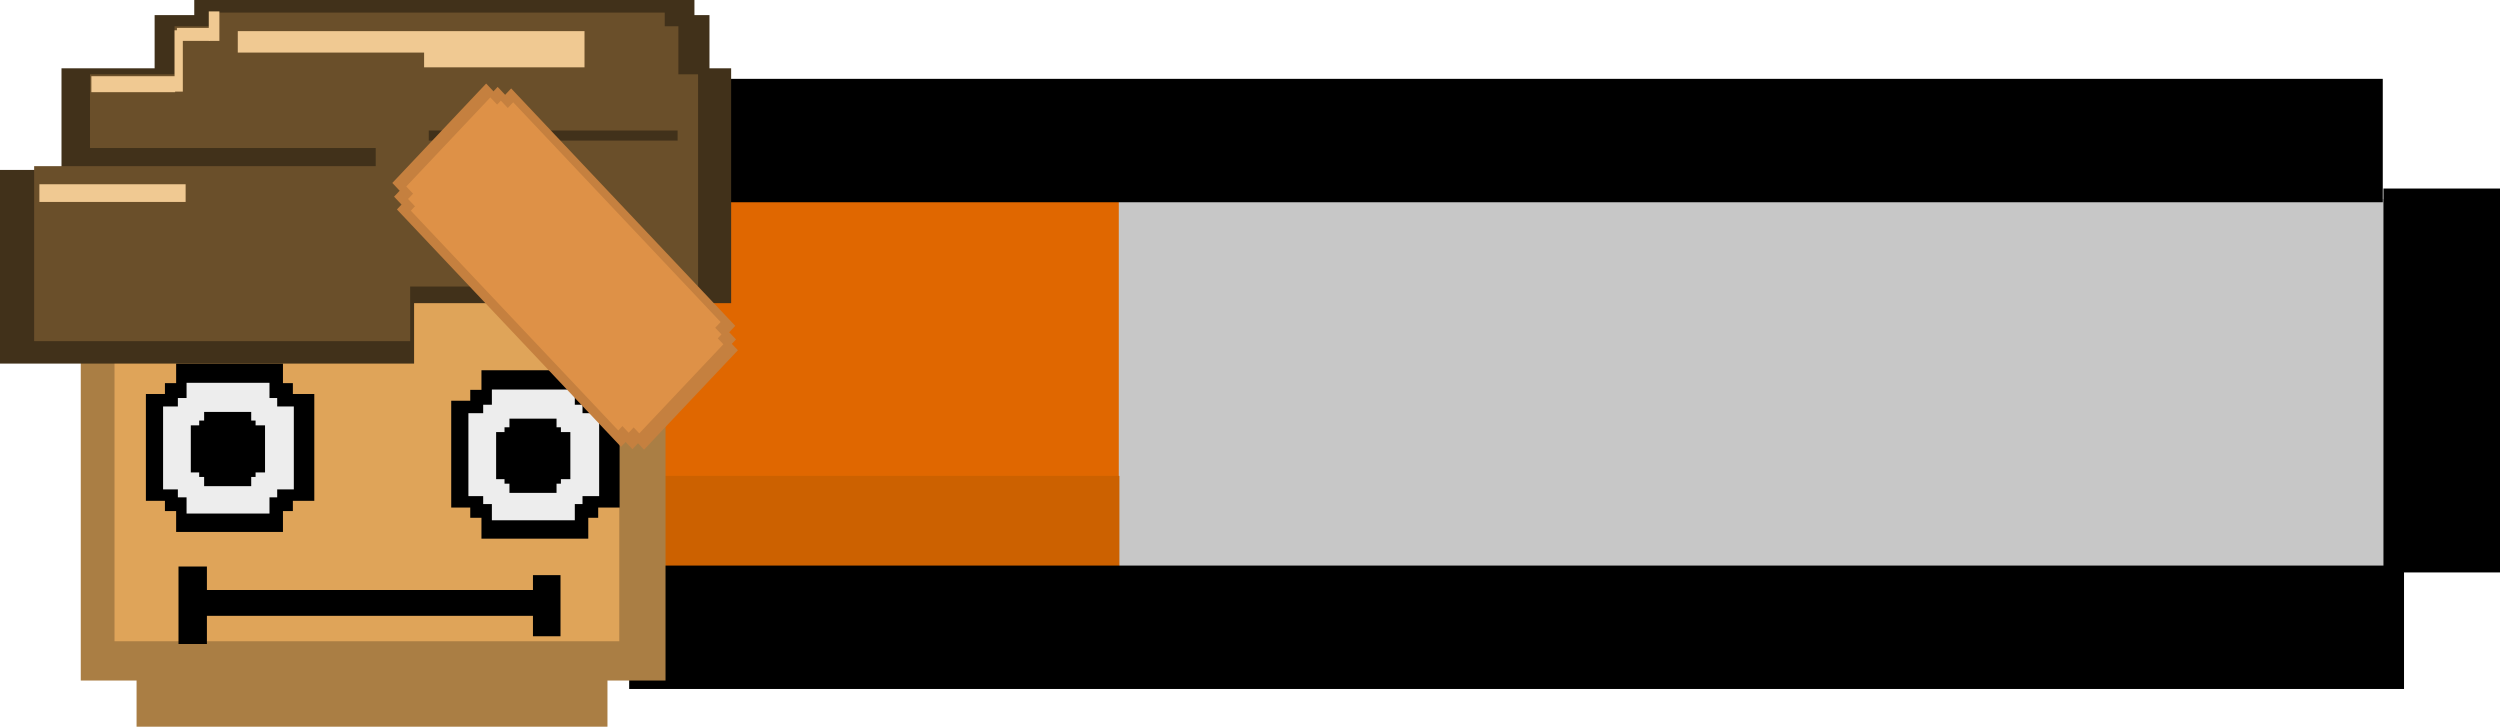
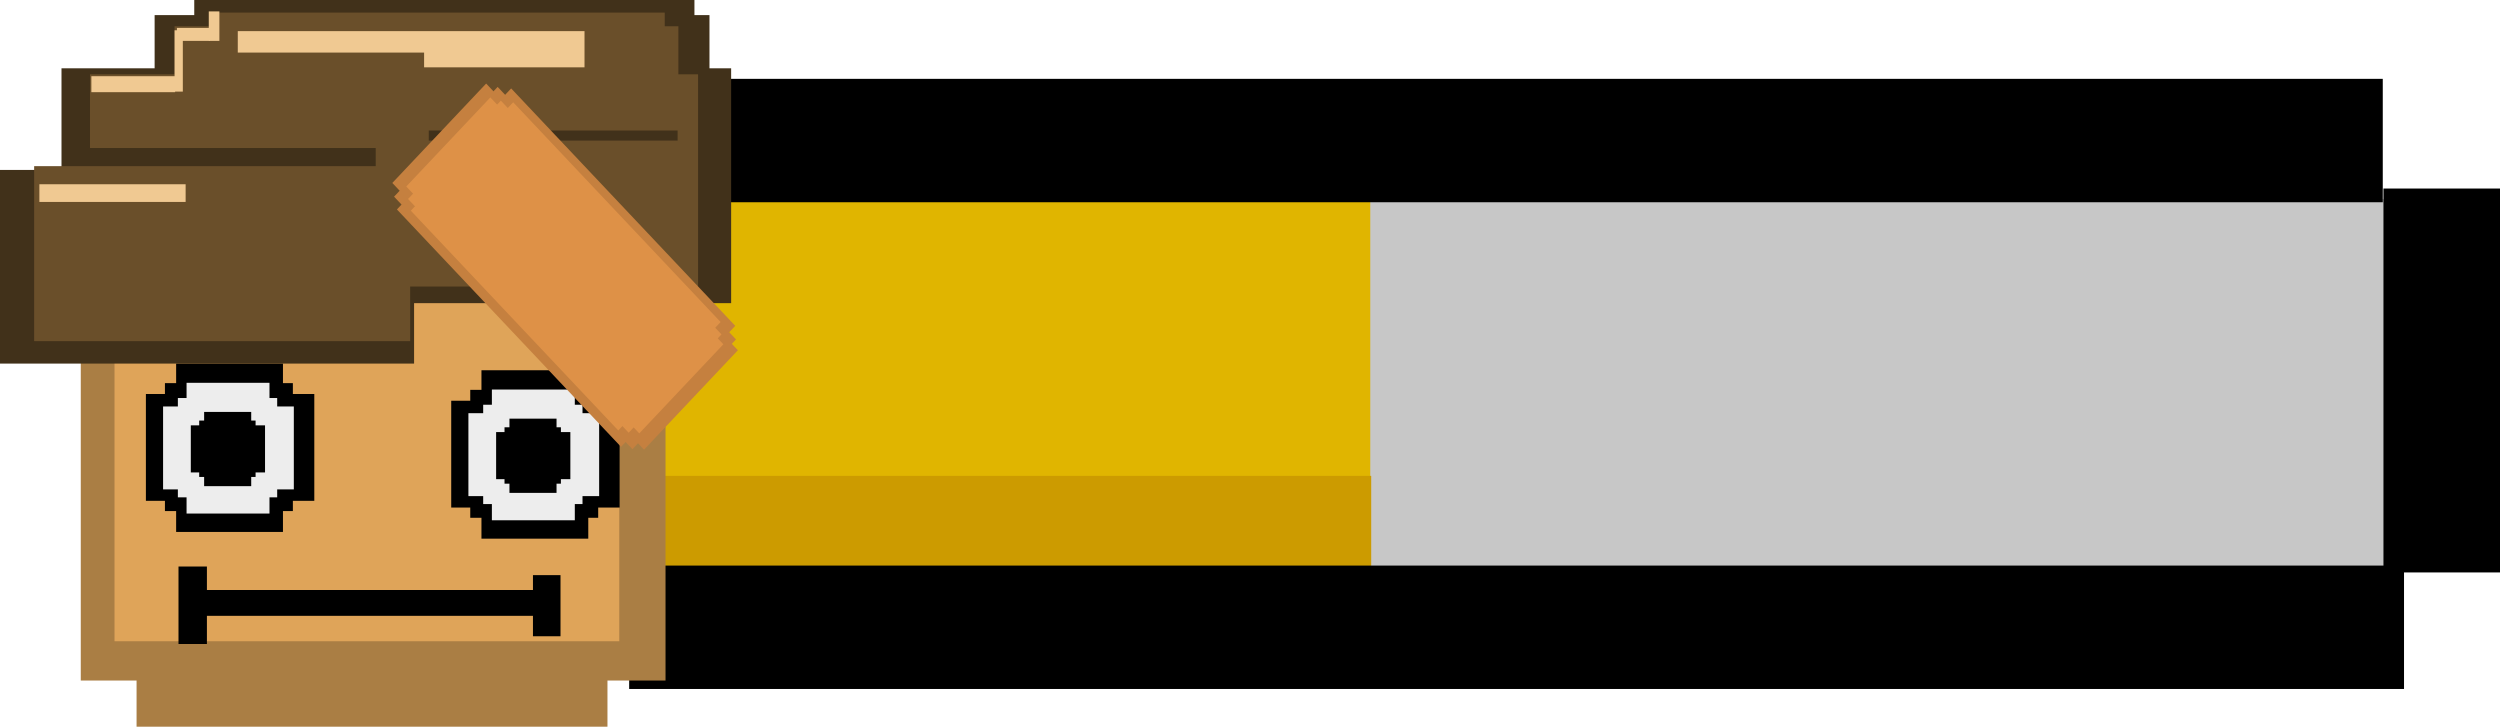
<svg xmlns="http://www.w3.org/2000/svg" version="1.1" width="364.676" height="106.003" viewBox="0,0,364.676,106.003">
  <g transform="translate(-23.82408,-35.49847)">
    <g data-paper-data="{&quot;isPaintingLayer&quot;:true}" fill-rule="nonzero" stroke="none" stroke-width="0" stroke-linecap="butt" stroke-linejoin="miter" stroke-miterlimit="10" stroke-dasharray="" stroke-dashoffset="0" style="mix-blend-mode: normal">
      <path d="M114.658,125.026v-60.5h258v60.5z" fill="#c7c7c7" />
      <g>
-         <path d="M115.05,120.981v-57h71.972v57z" fill="#e06700" />
-         <path d="M115.837,119.414v-14.5h71.276v14.5z" fill="#cc6100" />
+         <path d="M115.05,120.981v-57h108.654v57z" fill="#e0b500" />
+         <path d="M116.238,119.414v-14.5h107.604v14.5z" fill="#cc9b00" />
      </g>
      <path d="M371.5,119v-56h17v56z" fill="#000000" />
      <path d="M112.5,65v-18h258.899v18z" fill="#000000" />
      <path d="M374.5,118v18h-258.899v-18z" fill="#000000" />
      <path d="M115.5,63v56h-17v-56z" fill="#000000" />
      <g>
        <path d="M49.364,136.364v-9.398h57.745v9.398z" fill="#dfa459" />
        <path d="M35.606,134.768v-77.781h85.299v77.781z" fill="#aa7e44" />
        <path d="M40.528,129.037v-67.471h73.631v67.471z" fill="#dfa459" />
        <g>
          <g>
            <g fill="#000000">
              <path d="M92.421,111.028v-18.662h18.662v18.662z" />
              <path d="M89.644,109.535v-15.582h24.566v15.582z" />
              <path d="M94.055,89.507h15.582v24.566h-15.582z" />
            </g>
            <g fill="#ededed">
              <path d="M94.306,109.026v-14.488h14.488v14.488z" />
              <path d="M92.151,107.867v-12.096h19.071v12.096z" />
              <path d="M95.575,92.32h12.096v19.071h-12.096z" />
            </g>
          </g>
          <g fill="#000000">
            <path d="M97.418,106.052v-8.225h8.225v8.225z" />
            <path d="M96.194,105.394v-6.868h10.828v6.868z" />
            <path d="M98.138,96.567h6.868v10.828h-6.868z" />
          </g>
        </g>
        <g>
          <g>
            <g fill="#000000">
              <path d="M47.883,110.048v-18.662h18.662v18.662z" />
              <path d="M45.106,108.554v-15.582h24.566v15.582z" />
              <path d="M49.517,88.527h15.582v24.566h-15.582z" />
            </g>
            <g fill="#ededed">
              <path d="M49.769,108.046v-14.488h14.488v14.488z" />
              <path d="M47.613,106.886v-12.096h19.071v12.096z" />
              <path d="M51.038,91.339h12.096v19.071h-12.096z" />
            </g>
          </g>
          <g fill="#000000">
            <path d="M52.881,105.071v-8.225h8.225v8.225z" />
            <path d="M51.657,104.413v-6.868h10.828v6.868z" />
            <path d="M53.601,95.586h6.868v10.828h-6.868z" />
          </g>
        </g>
        <path d="M43.745,141.502v-7.911h68.69v7.911z" fill="#aa7e44" />
        <g fill="#000000">
          <path d="M51.997,125.329v-3.767h51.486v3.767z" />
          <path d="M49.862,129.439v-11.302h4.144v11.302z" />
          <path d="M101.567,128.309v-8.916h4.018v8.916z" />
        </g>
        <g>
          <g fill="#41311a">
            <path d="M32.795,79.72v-34.258h97.681v34.258z" />
            <path d="M23.824,88.535v-28.248h60.403v28.248z" />
            <path d="M46.379,54.531v-16.829h80.936v16.829z" />
            <path d="M52.16,49.723v-14.224h72.962v14.224z" />
          </g>
          <path d="M36.952,77.294v-30.954h88.699v30.954z" fill="#6a4f2a" />
          <path d="M35.961,61.562v-4.473h42.668v4.473z" fill="#41311a" />
          <path d="M28.806,85.259v-25.524h54.849v25.524z" fill="#6a4f2a" />
          <path d="M86.367,56.004v-2.05h36.302v2.05z" fill="#41311a" />
          <path d="M49.287,54.534v-15.206h73.493v15.206z" fill="#6a4f2a" />
          <path d="M58.509,43.168v-3.785h43.012v3.785z" fill="#f0c992" />
          <path d="M85.688,45.32v-7.226h23.399v7.226z" fill="#f0c992" />
          <path d="M54.536,40.039v-2.701h66.253v2.701z" fill="#6a4f2a" />
          <path d="M37.152,48.945v-2.33h12.215v2.33z" fill="#f0c992" />
          <path d="M49.288,48.861v-8.947h1.204v8.947z" fill="#f0c992" />
          <path d="M49.632,41.463v-1.893h4.817v1.893z" fill="#f0c992" />
          <path d="M54.278,41.463v-4.301h1.548v4.301z" fill="#f0c992" />
          <path d="M29.568,64.956v-2.581h21.334v2.581z" fill="#f0c992" />
        </g>
      </g>
      <g>
        <g fill="#c5803f">
          <path d="M116.075,101.017l-34.768,-36.834l15.11,-16.008l34.768,36.834z" />
          <path d="M117.773,101.09l-36.721,-38.904l13.686,-14.5l36.721,38.904z" />
          <path d="M114.414,100.682l-32.689,-34.632l16.662,-17.652l32.689,34.632z" />
        </g>
        <g fill="#de9147">
          <path d="M115.528,98.619l-32.182,-34.094l13.538,-14.343l32.182,34.094z" />
          <path d="M117.076,98.712l-33.99,-36.01l12.263,-12.992l33.99,36.01z" />
          <path d="M114.01,98.288l-30.258,-32.056l14.929,-15.816l30.258,32.056z" />
        </g>
      </g>
    </g>
  </g>
</svg>
